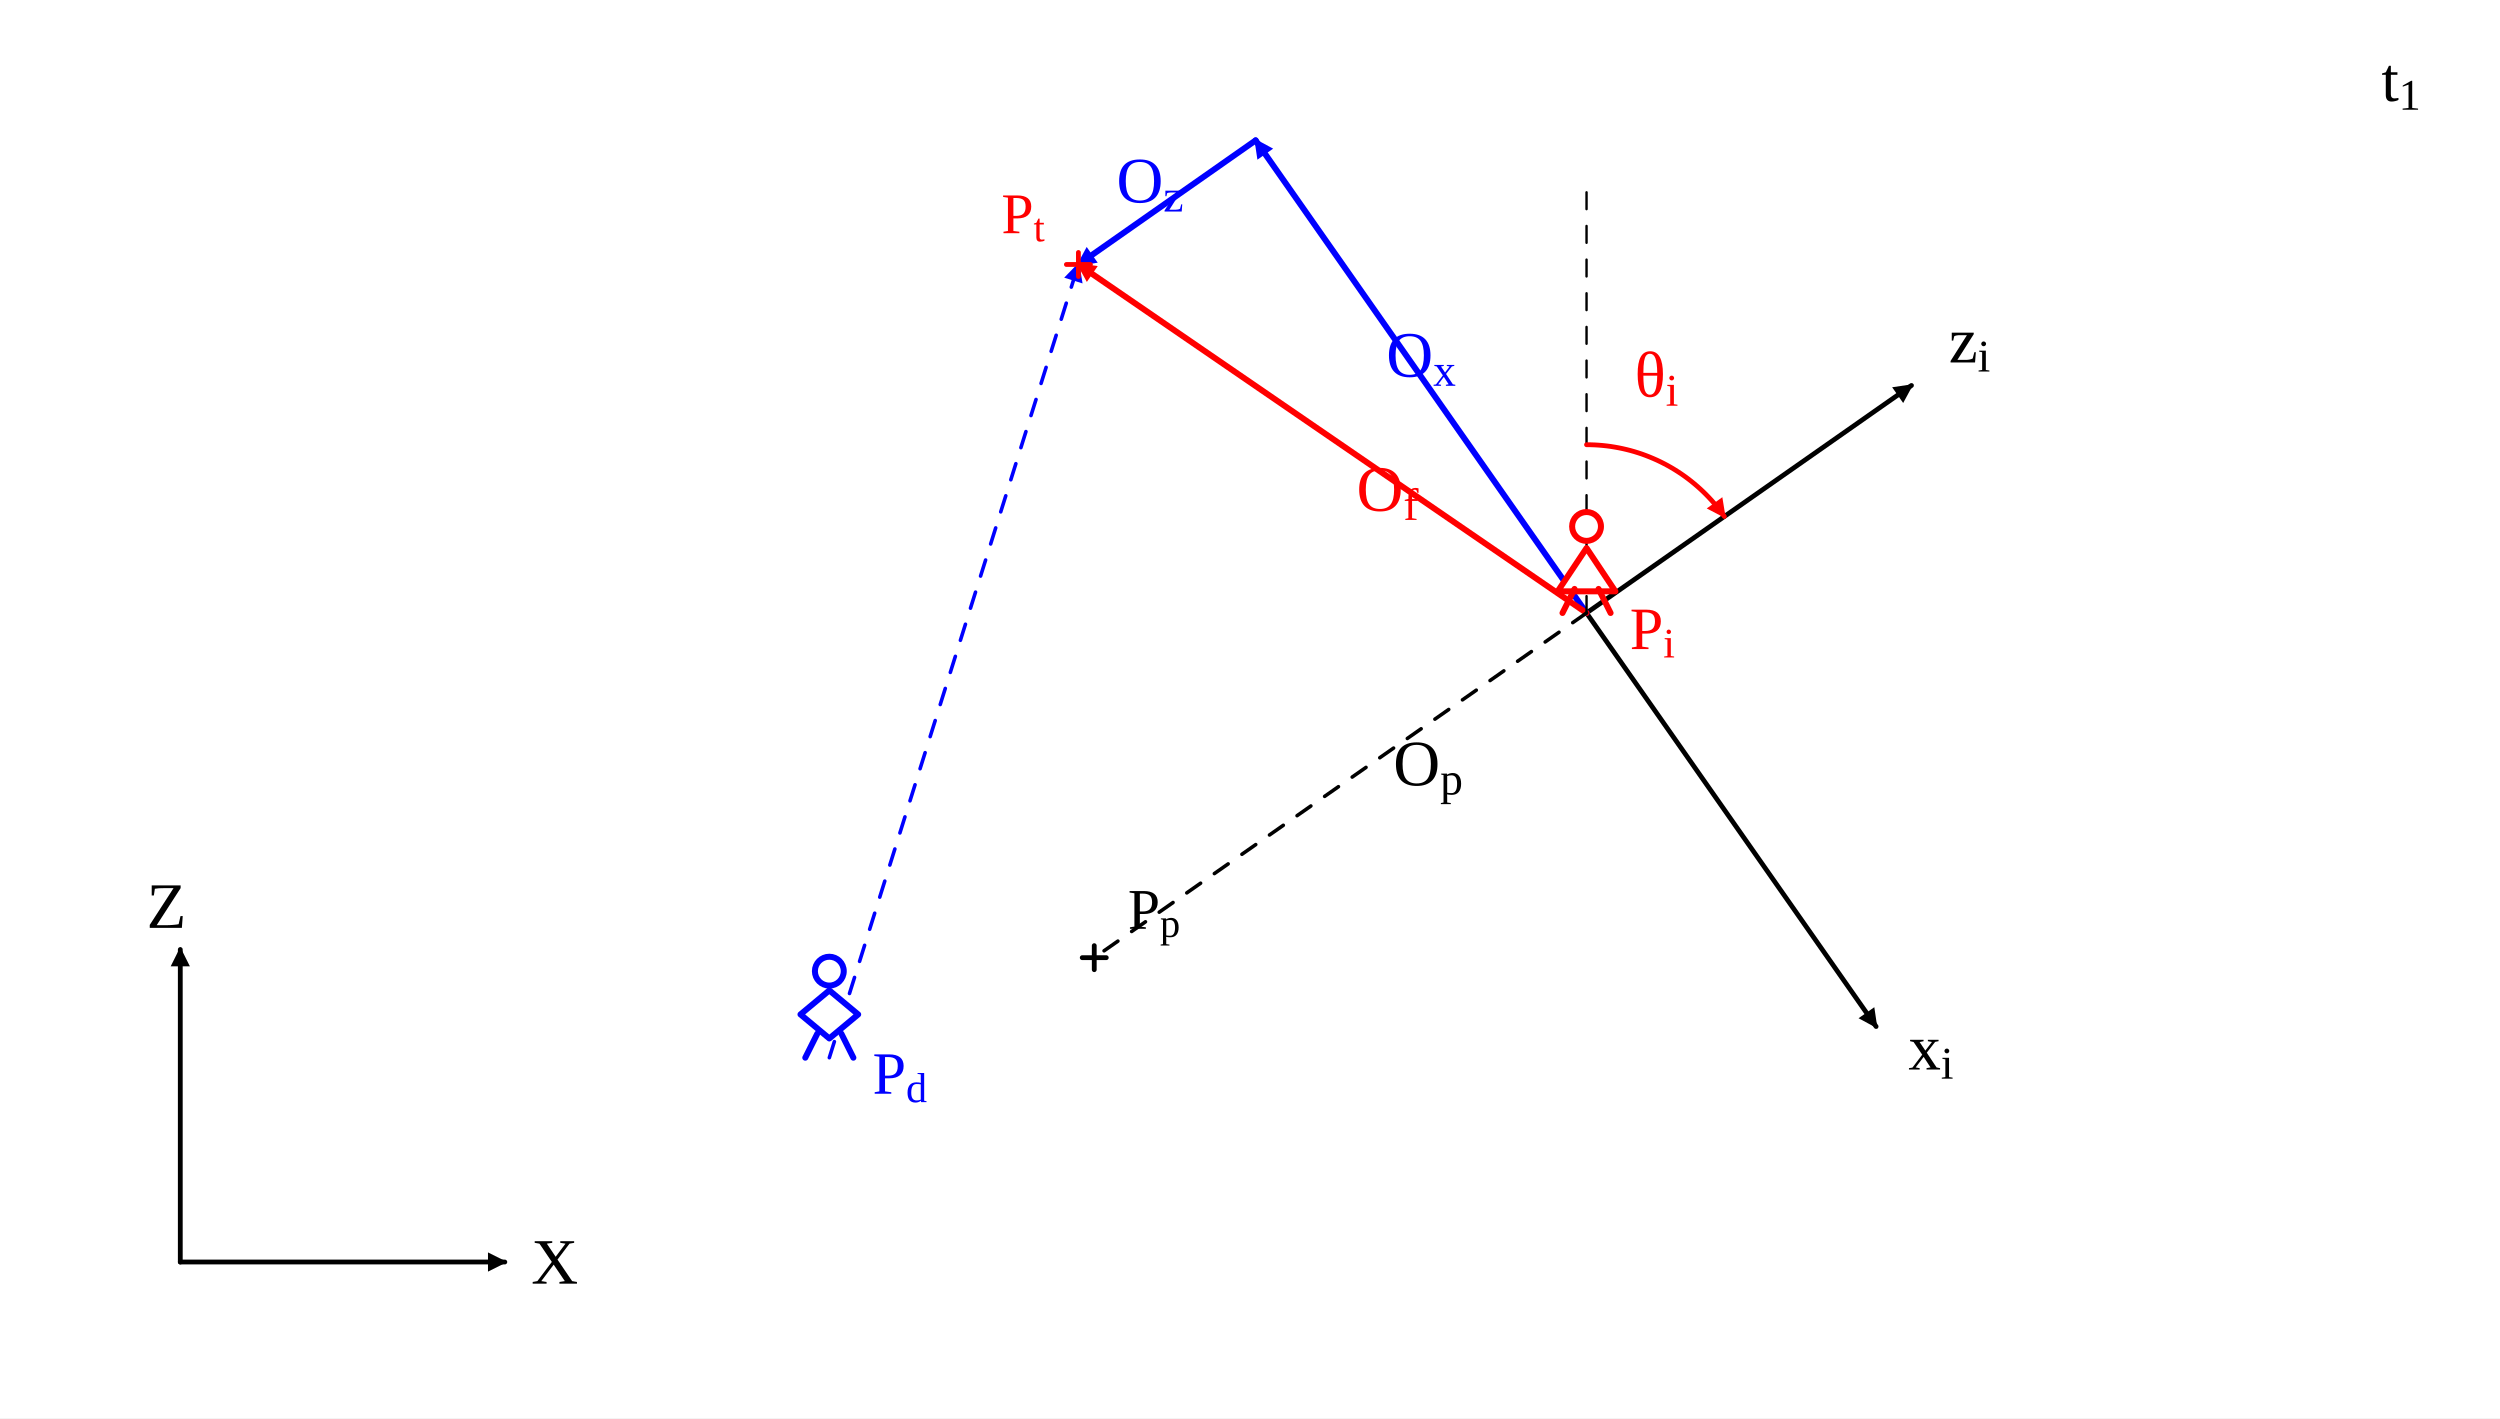
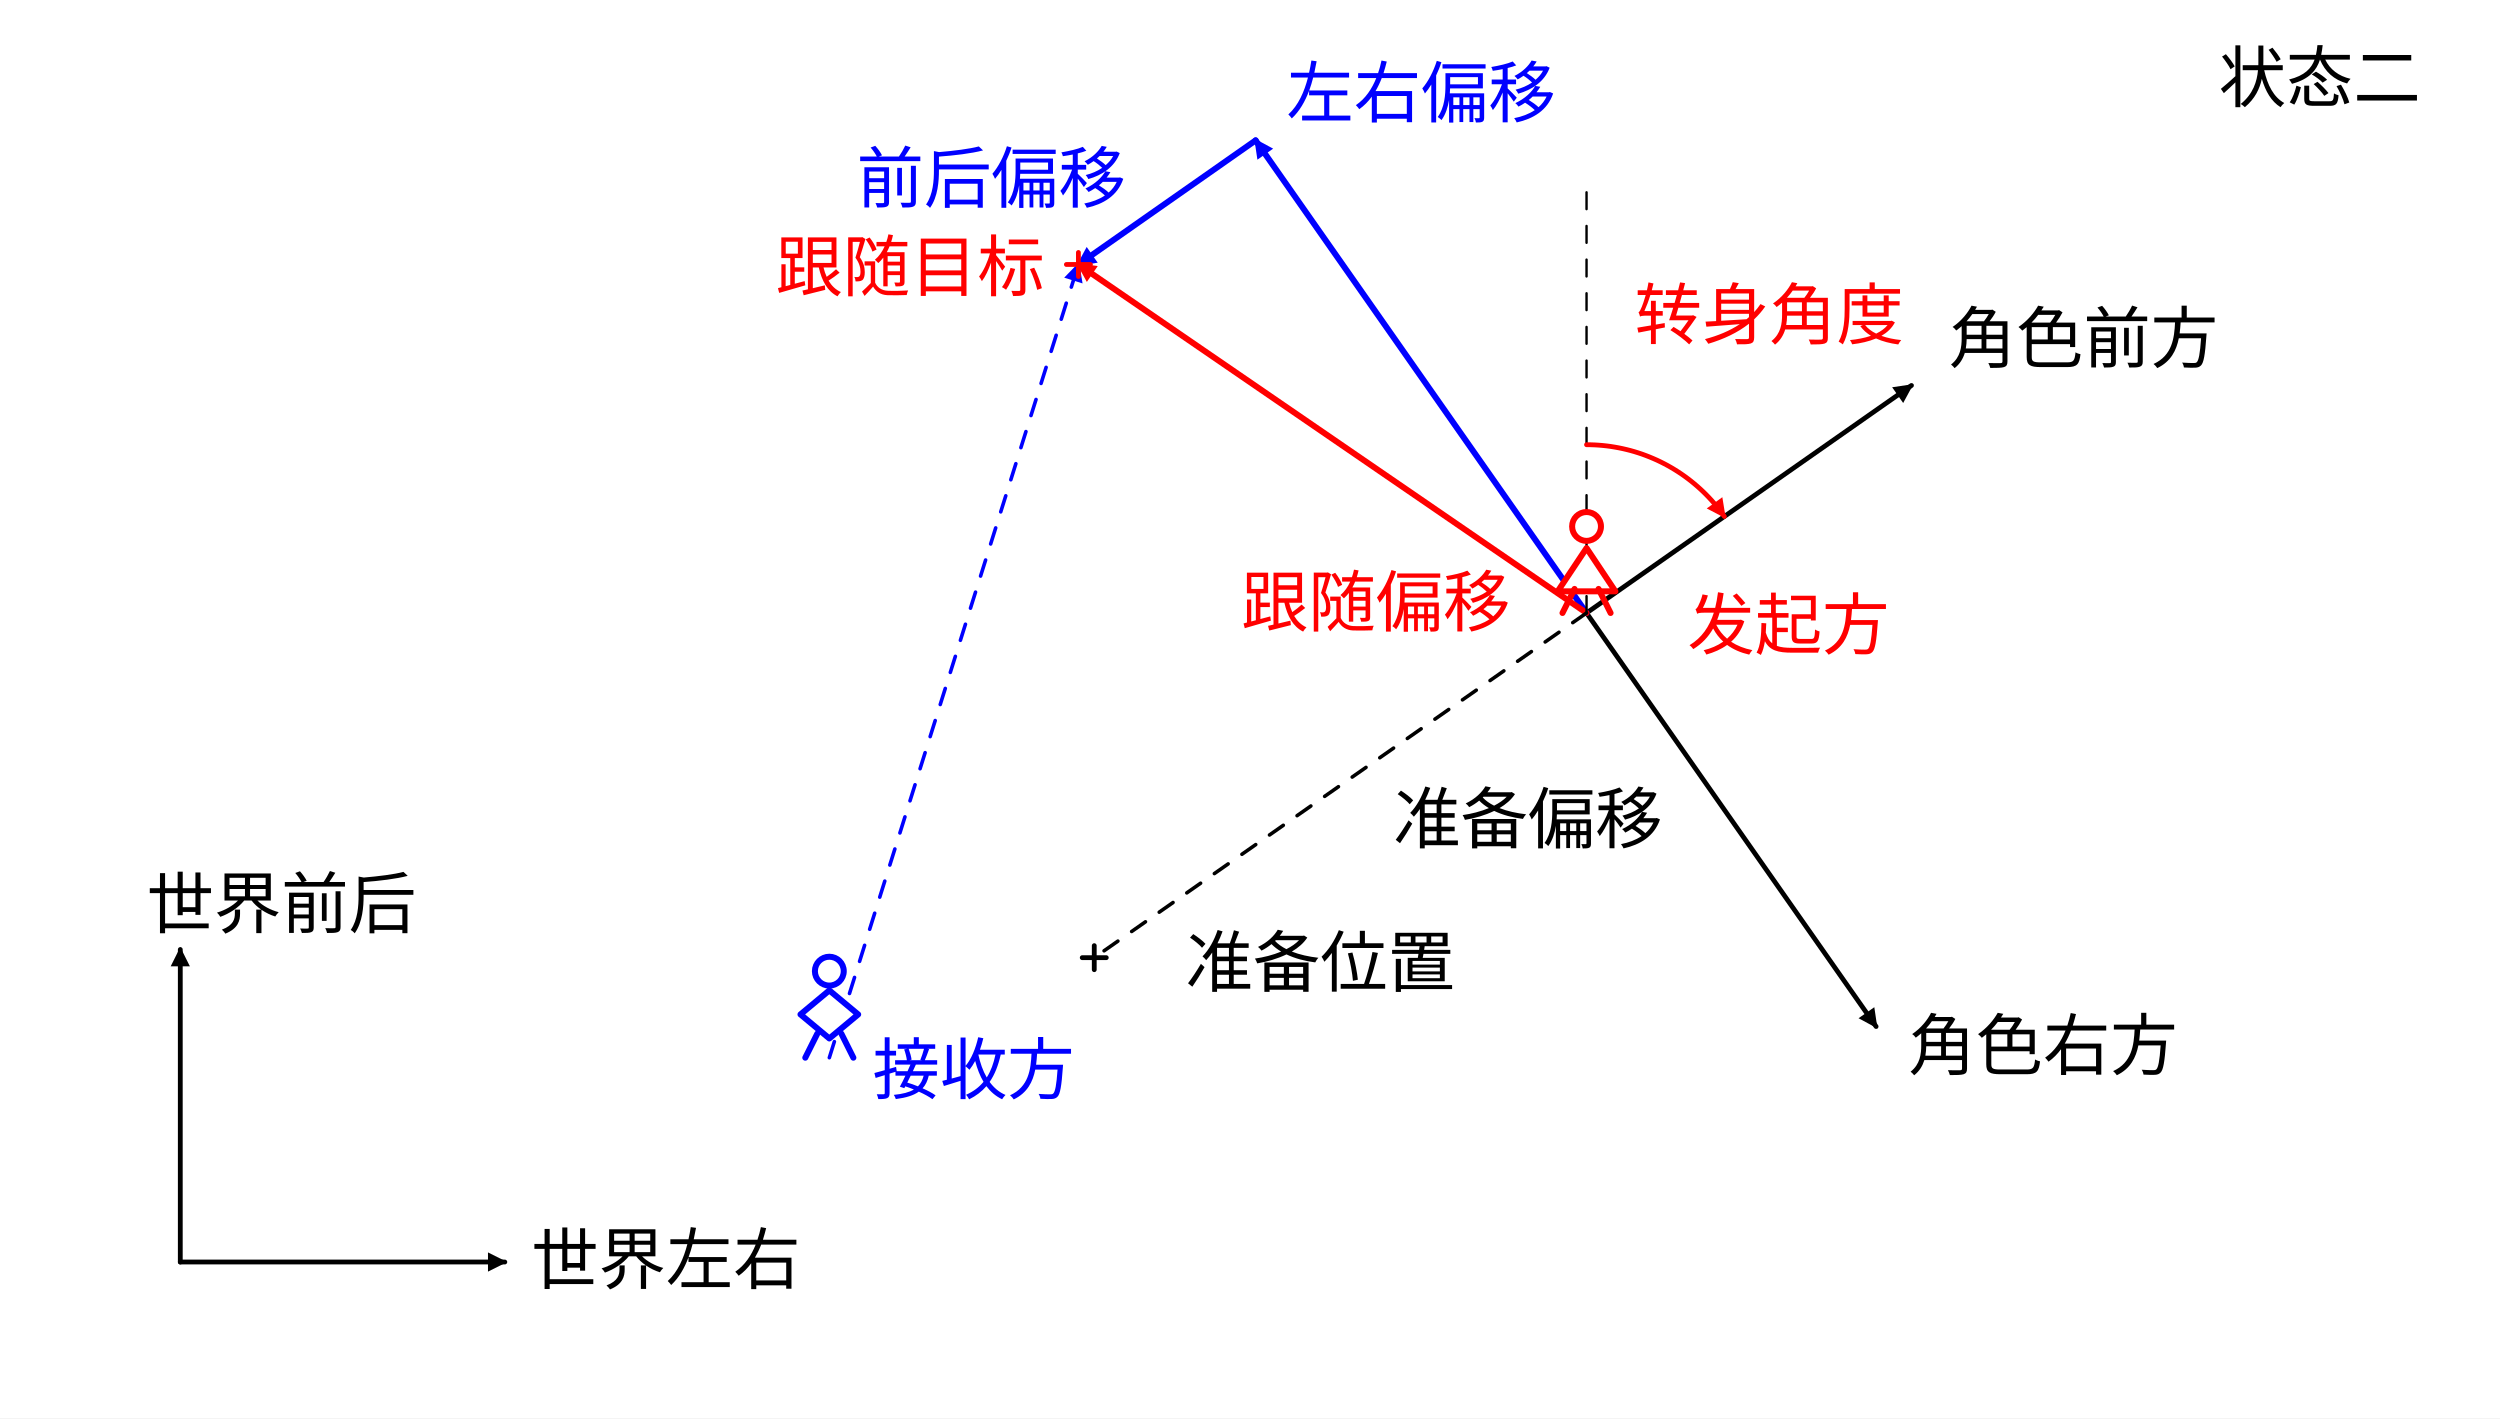
<svg xmlns="http://www.w3.org/2000/svg" width="1040" height="590" viewBox="0 0 1040 590" role="img" aria-labelledby="title desc">
  <defs>
    <marker id="k" markerWidth="9" markerHeight="9" refX="7" refY="4" orient="auto" markerUnits="userSpaceOnUse">
      <path d="M0 0L8 4L0 8Z" fill="#000000" />
    </marker>
    <marker id="r" markerWidth="9" markerHeight="9" refX="7" refY="4" orient="auto" markerUnits="userSpaceOnUse">
      <path d="M0 0L8 4L0 8Z" fill="#FF0000" />
    </marker>
    <marker id="b" markerWidth="9" markerHeight="9" refX="7" refY="4" orient="auto" markerUnits="userSpaceOnUse">
      <path d="M0 0L8 4L0 8Z" fill="#0000FF" />
    </marker>
  </defs>
  <rect width="1040" height="590" fill="#FFFFFF" />
  <g stroke-linecap="round" stroke-linejoin="round">
-     <text x="1007" y="42" fill="#000000" font-family="Cambria Math, Times New Roman, serif" font-size="26" text-anchor="end">t<tspan baseline-shift="sub" font-size="70%">1</tspan>
-     </text>
+     <text x="923.00" y="42.40" fill="#000000" font-family="Microsoft YaHei, PingFang SC, sans-serif" font-size="28" text-anchor="start">状态二</text>
    <path d="M660.00 255.00L780.45 427.02" fill="none" stroke="#000000" stroke-width="2" marker-end="url(#k)" />
    <path d="M660.00 255.00L795.16 160.36" fill="none" stroke="#000000" stroke-width="2" marker-end="url(#k)" />
-     <text x="793.893" y="444.937" fill="#000000" font-family="Cambria Math, Times New Roman, serif" font-size="27" text-anchor="start">x<tspan baseline-shift="sub" font-size="70%">i</tspan>
-     </text>
-     <text x="810.713" y="150.771" fill="#000000" font-family="Cambria Math, Times New Roman, serif" font-size="27" text-anchor="start">z<tspan baseline-shift="sub" font-size="70%">i</tspan>
-     </text>
+     <text x="793.89" y="444.94" fill="#000000" font-family="Microsoft YaHei, PingFang SC, sans-serif" font-size="28" text-anchor="start">角色右方</text>
+     <text x="810.71" y="150.77" fill="#000000" font-family="Microsoft YaHei, PingFang SC, sans-serif" font-size="28" text-anchor="start">角色前方</text>
    <path d="M660.00 255.00L522.34 58.40" fill="none" stroke="#0000FF" stroke-width="2.5" marker-end="url(#b)" />
    <path d="M522.34 58.40L448.62 110.03" fill="none" stroke="#0000FF" stroke-width="2.5" marker-end="url(#b)" />
    <path d="M660.00 255.00L448.62 110.03" fill="none" stroke="#FF0000" stroke-width="2.5" marker-end="url(#r)" />
    <path d="M660.00 255.00L455.21 398.39" fill="none" stroke="#000000" stroke-width="1.5" stroke-dasharray="7 7" />
-     <text x="591.171" y="156.702" fill="#0000FF" font-family="Cambria Math, Times New Roman, serif" font-size="27" text-anchor="middle">O<tspan baseline-shift="sub" font-size="70%">x</tspan>
-     </text>
-     <text x="492.342" y="84.214" fill="#0000FF" font-family="Cambria Math, Times New Roman, serif" font-size="27" text-anchor="end">O<tspan baseline-shift="sub" font-size="70%">z</tspan>
-     </text>
-     <text x="564.309" y="212.513" fill="#FF0000" font-family="Cambria Math, Times New Roman, serif" font-size="27" text-anchor="start">O<tspan baseline-shift="sub" font-size="70%">f</tspan>
-     </text>
-     <text x="579.606" y="326.697" fill="#000000" font-family="Cambria Math, Times New Roman, serif" font-size="27" text-anchor="start">O<tspan baseline-shift="sub" font-size="70%">p</tspan>
-     </text>
+     <text x="535.17" y="48.70" fill="#0000FF" font-family="Microsoft YaHei, PingFang SC, sans-serif" font-size="28" text-anchor="start">左右偏移</text>
+     <text x="356.34" y="84.21" fill="#0000FF" font-family="Microsoft YaHei, PingFang SC, sans-serif" font-size="28" text-anchor="start">前后偏移</text>
+     <text x="516.31" y="260.51" fill="#FF0000" font-family="Microsoft YaHei, PingFang SC, sans-serif" font-size="28" text-anchor="start">跟随偏移</text>
+     <text x="579.61" y="350.70" fill="#000000" font-family="Microsoft YaHei, PingFang SC, sans-serif" font-size="28" text-anchor="start">准备偏移</text>
    <path d="M345.00 440.00L448.62 110.03" fill="none" stroke="#0000FF" stroke-width="1.5" stroke-dasharray="7 7" marker-end="url(#b)" />
    <path d="M443.62 110.03L453.62 110.03" fill="none" stroke="#FF0000" stroke-width="2" />
    <path d="M448.62 105.03L448.62 115.03" fill="none" stroke="#FF0000" stroke-width="2" />
-     <text x="434.618" y="97.025" fill="#FF0000" font-family="Cambria Math, Times New Roman, serif" font-size="24" text-anchor="end">P<tspan baseline-shift="sub" font-size="70%">t</tspan>
-     </text>
+     <text x="322.62" y="121.03" fill="#FF0000" font-family="Microsoft YaHei, PingFang SC, sans-serif" font-size="28" text-anchor="start">跟随目标</text>
    <path d="M450.21 398.39L460.21 398.39" fill="none" stroke="#000000" stroke-width="2" />
    <path d="M455.21 393.39L455.21 403.39" fill="none" stroke="#000000" stroke-width="2" />
-     <text x="469.212" y="386.394" fill="#000000" font-family="Cambria Math, Times New Roman, serif" font-size="24" text-anchor="start">P<tspan baseline-shift="sub" font-size="70%">p</tspan>
-     </text>
+     <text x="493.21" y="410.39" fill="#000000" font-family="Microsoft YaHei, PingFang SC, sans-serif" font-size="28" text-anchor="start">准备位置</text>
    <path d="M660.00 255.00L660.00 75.00" fill="none" stroke="#000000" stroke-width="1" stroke-dasharray="7 7" />
    <path d="M660.00 185.00L661.68 185.02L663.36 185.08L665.04 185.18L666.71 185.32L668.38 185.50L670.04 185.72L671.70 185.99L673.36 186.29L675.00 186.63L676.64 187.01L678.26 187.42L679.88 187.88L681.49 188.38L683.08 188.91L684.66 189.49L686.22 190.10L687.77 190.75L689.31 191.43L690.82 192.15L692.32 192.91L693.80 193.70L695.26 194.53L696.71 195.40L698.12 196.29L699.52 197.22L700.90 198.19L702.25 199.19L703.58 200.22L704.88 201.28L706.15 202.37L707.40 203.49L708.63 204.65L709.82 205.83L710.99 207.04L712.12 208.27L713.23 209.54L714.30 210.83L715.35 212.14L716.36 213.49L717.34 214.85" fill="none" stroke="#FF0000" stroke-width="2" marker-end="url(#r)" />
-     <text x="680" y="165" fill="#FF0000" font-family="Cambria Math, Times New Roman, serif" font-size="27" text-anchor="start">θ<tspan baseline-shift="sub" font-size="70%">i</tspan>
-     </text>
+     <text x="680.00" y="141.00" fill="#FF0000" font-family="Microsoft YaHei, PingFang SC, sans-serif" font-size="28" text-anchor="start">转身角度</text>
    <g data-role="initiator" data-x="660.00" data-y="255.00" transform="translate(660.00 255.00) scale(1)">
      <circle cx="0.00" cy="-36.00" r="6" fill="#FFFFFF" stroke="#FF0000" stroke-width="2.5" />
      <path d="M0 -27L-12 -9L12 -9Z" fill="#FFFFFF" stroke="#FF0000" stroke-width="2.5" />
      <path d="M-5.00 -10.00L-10.00 0.00" fill="none" stroke="#FF0000" stroke-width="2.5" />
      <path d="M5.00 -10.00L10.00 0.00" fill="none" stroke="#FF0000" stroke-width="2.5" />
    </g>
-     <text x="678" y="270" fill="#FF0000" font-family="Cambria Math, Times New Roman, serif" font-size="25" text-anchor="start">P<tspan baseline-shift="sub" font-size="70%">i</tspan>
-     </text>
+     <text x="702.00" y="270.00" fill="#FF0000" font-family="Microsoft YaHei, PingFang SC, sans-serif" font-size="28" text-anchor="start">发起方</text>
    <g data-role="recipient" data-x="345.00" data-y="440.00" transform="translate(345.00 440.00) scale(1)">
      <circle cx="0.00" cy="-36.00" r="6" fill="#FFFFFF" stroke="#0000FF" stroke-width="2.5" />
      <path d="M0 -28L-12 -18L0 -8L12 -18Z" fill="#FFFFFF" stroke="#0000FF" stroke-width="2.5" />
      <path d="M-5.00 -10.00L-10.00 0.00" fill="none" stroke="#0000FF" stroke-width="2.5" />
      <path d="M5.00 -10.00L10.00 0.00" fill="none" stroke="#0000FF" stroke-width="2.5" />
    </g>
-     <text x="363" y="455" fill="#0000FF" font-family="Cambria Math, Times New Roman, serif" font-size="25" text-anchor="start">P<tspan baseline-shift="sub" font-size="70%">d</tspan>
-     </text>
+     <text x="363.00" y="455.00" fill="#0000FF" font-family="Microsoft YaHei, PingFang SC, sans-serif" font-size="28" text-anchor="start">接收方</text>
    <path d="M75.00 525.00L210.00 525.00" fill="none" stroke="#000000" stroke-width="2" marker-end="url(#k)" />
    <path d="M75.00 525.00L75.00 395.00" fill="none" stroke="#000000" stroke-width="2" marker-end="url(#k)" />
-     <text x="221" y="534" fill="#000000" font-family="Cambria Math, Times New Roman, serif" font-size="27" text-anchor="start">X</text>
-     <text x="61" y="386" fill="#000000" font-family="Cambria Math, Times New Roman, serif" font-size="27" text-anchor="start">Z</text>
+     <text x="221.00" y="534.00" fill="#000000" font-family="Microsoft YaHei, PingFang SC, sans-serif" font-size="28" text-anchor="start">世界左右</text>
+     <text x="61.00" y="386.00" fill="#000000" font-family="Microsoft YaHei, PingFang SC, sans-serif" font-size="28" text-anchor="start">世界前后</text>
  </g>
</svg>
